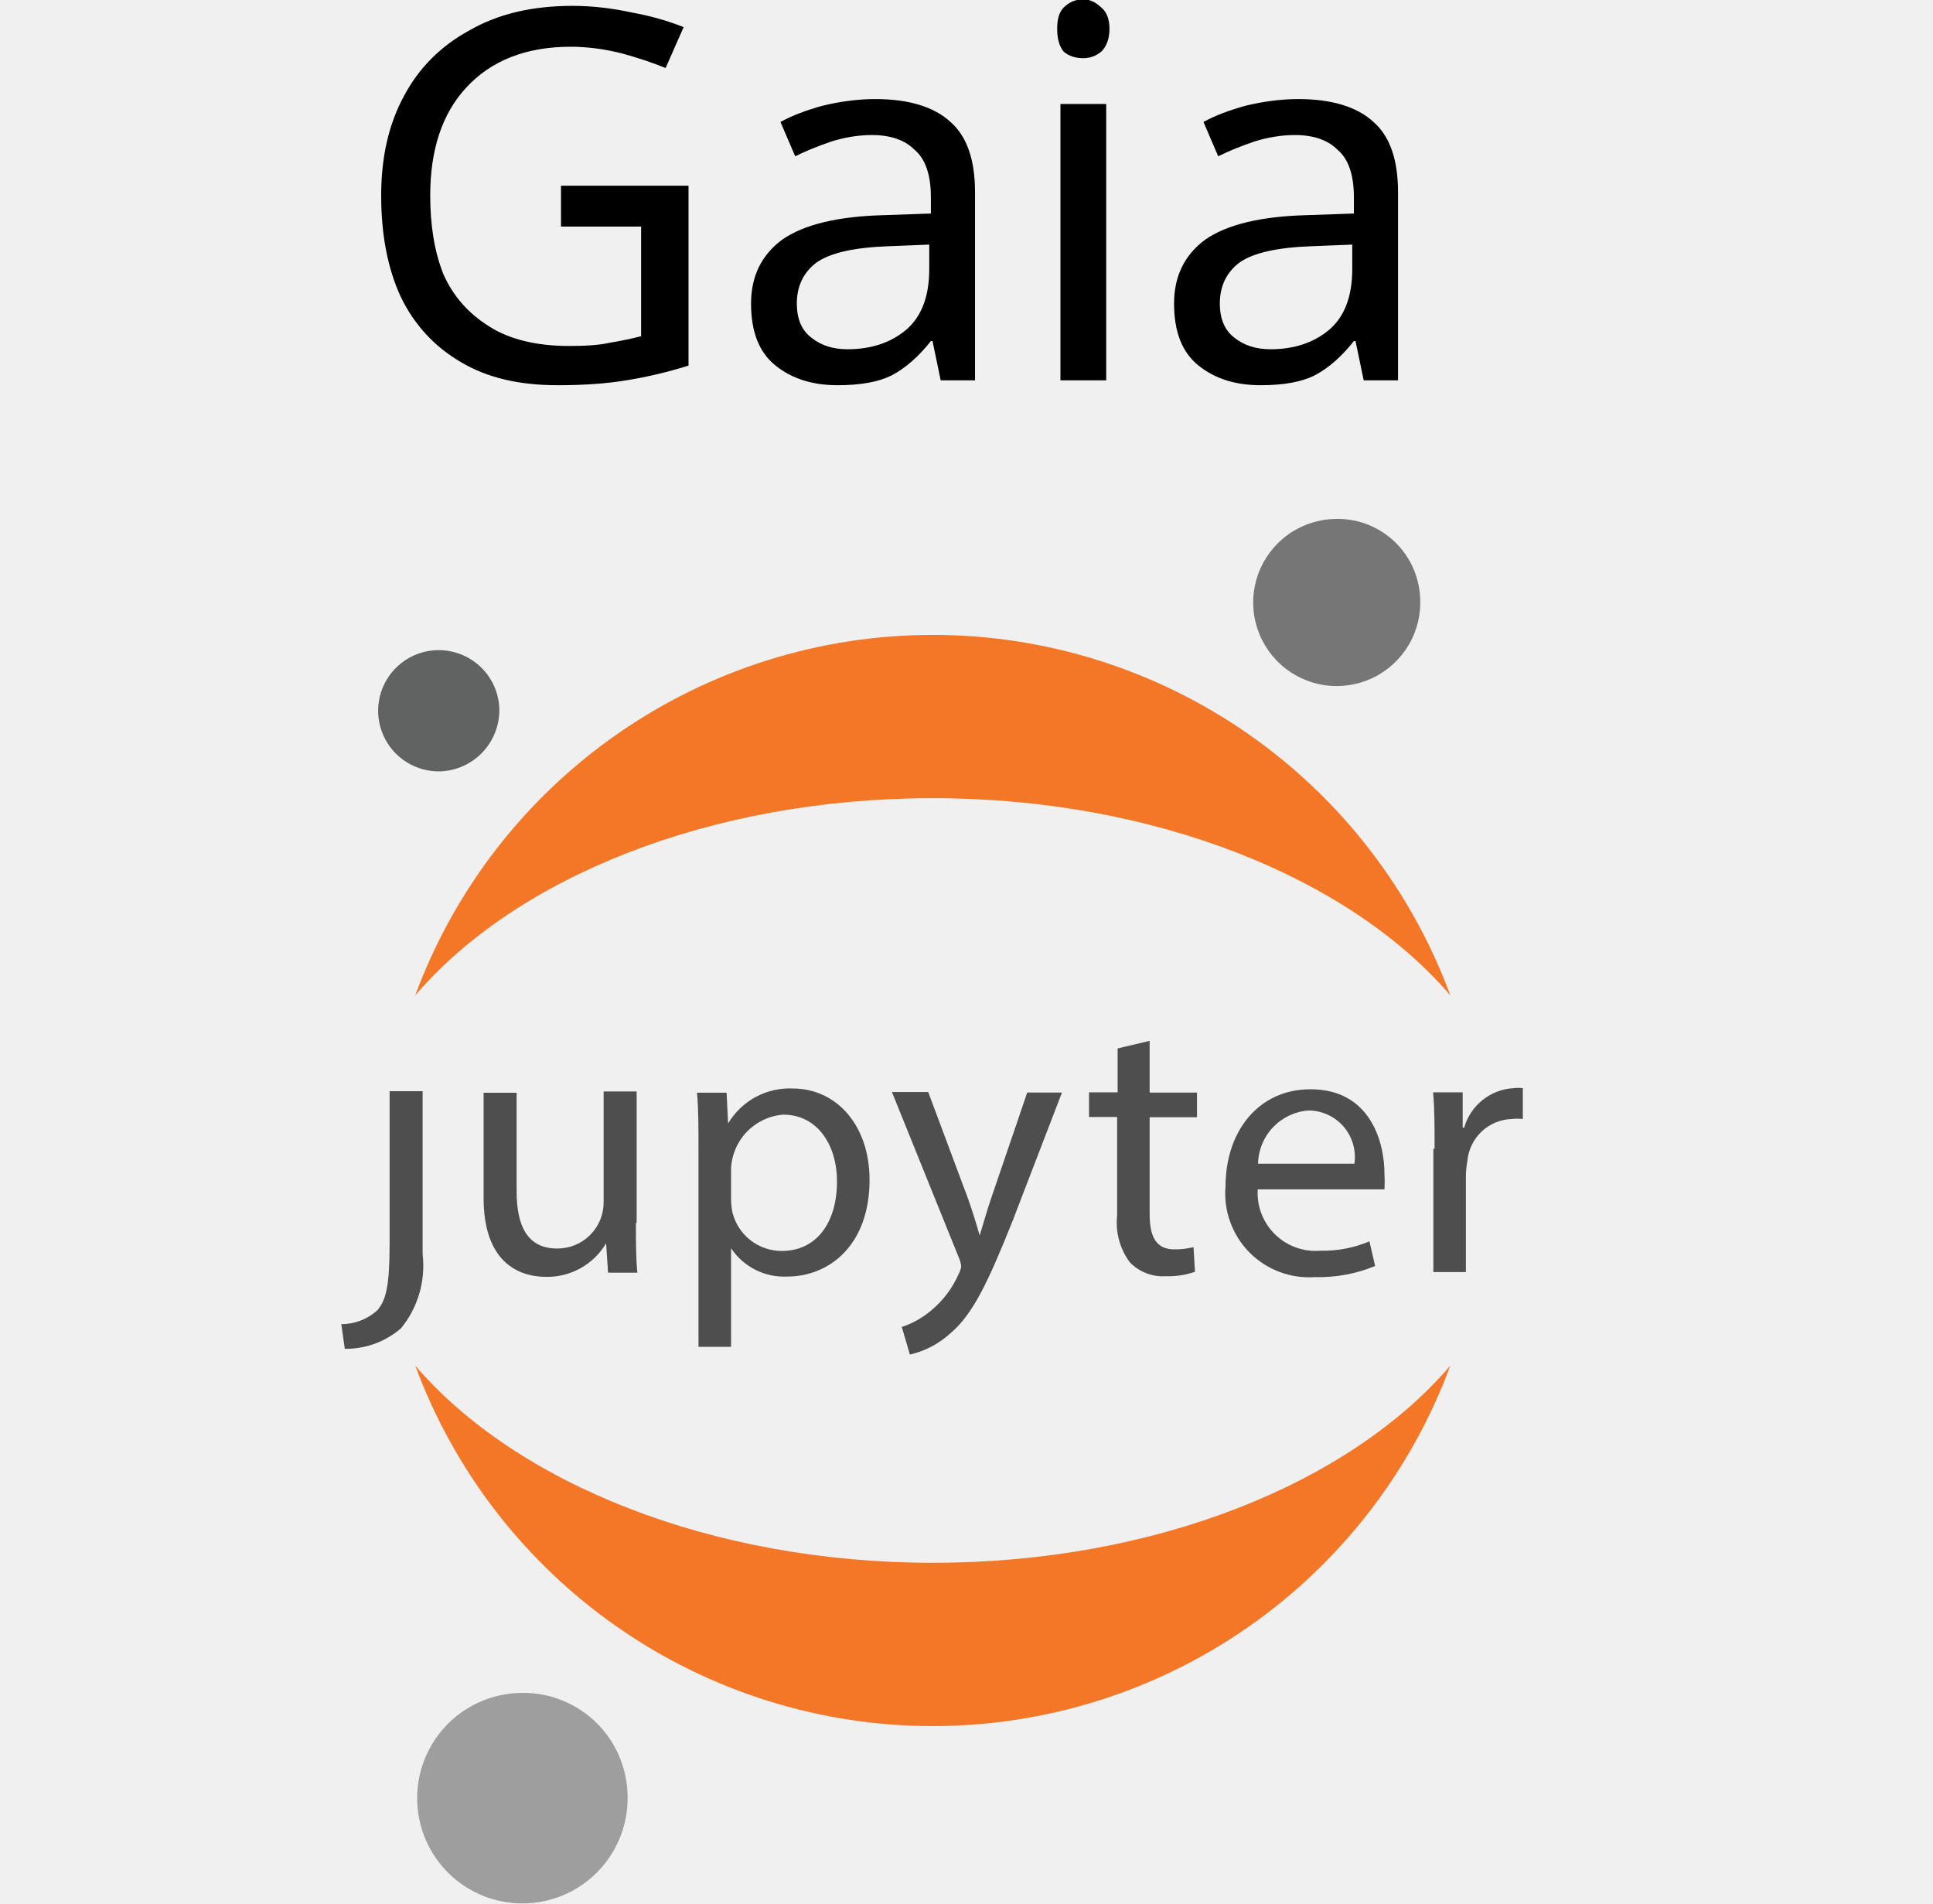
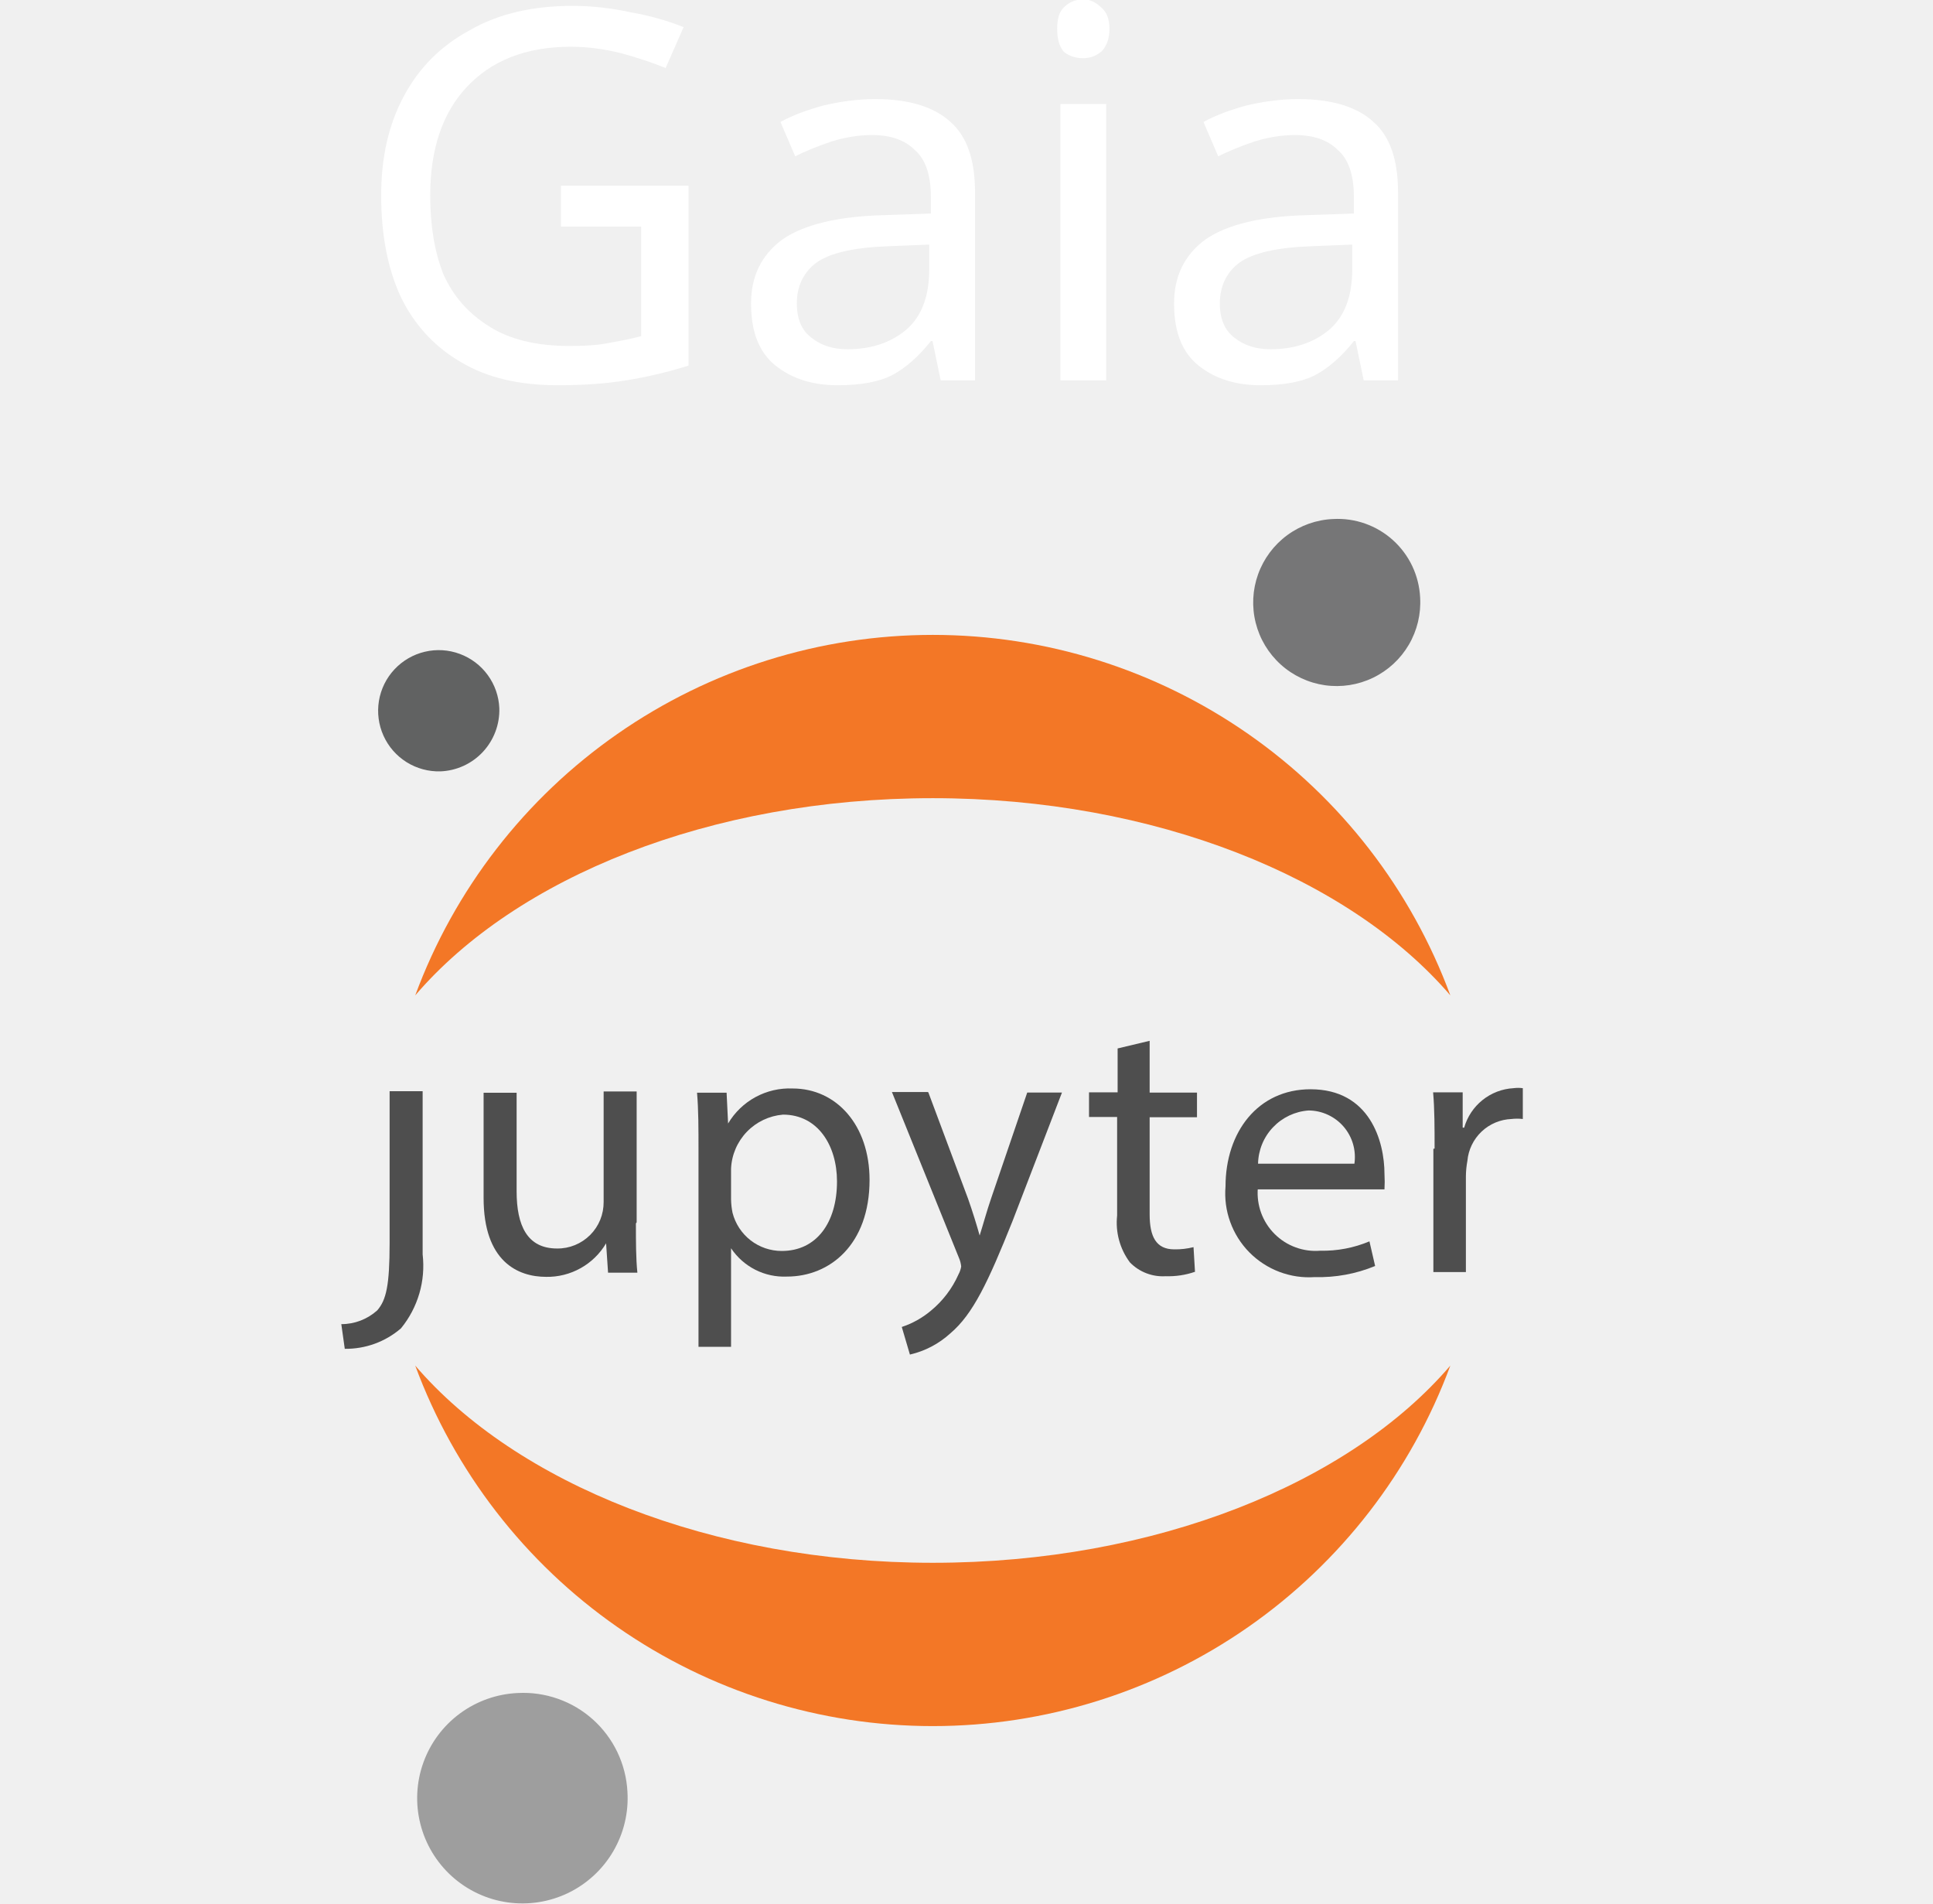
<svg xmlns="http://www.w3.org/2000/svg" xmlns:xlink="http://www.w3.org/1999/xlink" id="svg8" version="1.1" viewBox="0 0 18.475 18.189" height="18.189mm" width="18.475mm">
  <defs id="defs2">
    <path id="path0_fill" d="m 1.745,5.475 c 0,1.558 -0.125,2.065 -0.445,2.439 C 0.943,8.236 0.48,8.414 0,8.413 L 0.125,9.304 C 0.869,9.314 1.591,9.051 2.155,8.565 2.458,8.195 2.683,7.768 2.818,7.309 2.953,6.85 2.993,6.369 2.938,5.894 V 0 h -1.193 v 5.44 z" />
    <path id="path1_fill" d="m 5.502,4.763 c 0,0.668 0,1.264 0.053,1.781 H 4.496 L 4.425,5.484 C 4.203,5.859 3.886,6.169 3.506,6.381 3.126,6.594 2.697,6.702 2.261,6.695 1.229,6.695 0,6.134 0,3.846 V 0.045 H 1.193 V 3.606 c 0,1.238 0.383,2.065 1.46,2.065 C 2.875,5.674 3.095,5.632 3.3,5.548 3.505,5.464 3.691,5.34 3.848,5.184 4.005,5.027 4.129,4.84 4.213,4.635 4.296,4.43 4.338,4.21 4.336,3.989 V 0 h 1.193 v 4.727 z" />
    <path id="path2_fill" d="m 0.053,2.273 c 0,-0.828 0,-1.505 -0.053,-2.119 H 1.068 L 1.122,1.267 C 1.36,0.865 1.702,0.535 2.113,0.312 2.524,0.089 2.988,-0.018 3.454,0.002 c 1.585,0 2.778,1.327 2.778,3.303 0,2.333 -1.433,3.49 -2.982,3.49 C 2.853,6.813 2.459,6.728 2.105,6.549 1.751,6.369 1.449,6.102 1.229,5.772 v 0 3.561 H 0.053 V 2.299 Z M 1.229,4.009 c 0.003,0.162 0.021,0.322 0.053,0.481 0.101,0.395 0.331,0.746 0.653,0.996 0.323,0.25 0.719,0.385 1.127,0.384 1.255,0 1.994,-1.024 1.994,-2.511 0,-1.3 -0.694,-2.413 -1.95,-2.413 C 2.61,0.987 2.145,1.207 1.8,1.566 1.454,1.925 1.251,2.398 1.229,2.896 Z" />
    <path id="path3_fill" d="M 1.318,0.018 2.751,3.855 C 2.902,4.282 3.063,4.799 3.169,5.182 3.294,4.79 3.428,4.291 3.588,3.828 L 4.888,0.018 H 6.143 L 4.362,4.647 C 3.472,6.873 2.929,8.022 2.11,8.716 1.697,9.093 1.194,9.357 0.65,9.482 L 0.356,8.485 C 0.737,8.359 1.09,8.163 1.398,7.906 1.832,7.552 2.177,7.1 2.404,6.588 2.452,6.499 2.486,6.403 2.502,6.303 2.492,6.196 2.465,6.091 2.422,5.992 L 0,0 h 1.3 z" />
    <path id="path4_fill" d="M 2.19,0 V 1.87 H 3.9 v 0.89 H 2.19 v 3.508 c 0,0.801 0.231,1.264 0.89,1.264 C 3.314,7.536 3.548,7.509 3.775,7.452 L 3.828,8.342 C 3.488,8.46 3.129,8.514 2.769,8.502 2.53,8.517 2.292,8.48 2.069,8.394 1.846,8.308 1.644,8.175 1.478,8.004 1.115,7.519 0.95,6.914 1.015,6.312 V 2.751 H 0 V 1.861 H 1.033 V 0.276 Z" />
    <path id="path5_fill" d="M 1.177,3.579 C 1.153,3.881 1.195,4.185 1.299,4.469 1.404,4.753 1.569,5.011 1.783,5.225 1.997,5.44 2.256,5.605 2.54,5.709 2.824,5.814 3.128,5.856 3.43,5.831 4.04,5.845 4.647,5.73 5.21,5.493 l 0.205,0.89 C 4.724,6.668 3.981,6.805 3.234,6.784 2.798,6.814 2.361,6.749 1.953,6.594 1.545,6.439 1.175,6.198 0.869,5.887 0.563,5.576 0.328,5.202 0.18,4.791 0.031,4.381 -0.026,3.943 0.011,3.508 0.011,1.549 1.177,0 3.082,0 c 2.137,0 2.671,1.87 2.671,3.063 0.011,0.184 0.011,0.368 0,0.552 H 1.15 Z M 4.667,2.689 C 4.701,2.451 4.684,2.208 4.617,1.977 4.55,1.746 4.434,1.533 4.277,1.35 4.12,1.168 3.926,1.022 3.707,0.921 3.489,0.82 3.252,0.767 3.011,0.766 2.522,0.801 2.064,1.018 1.726,1.374 1.388,1.729 1.196,2.198 1.186,2.689 Z" />
    <path id="path6_fill" d="m 0.053,2.192 c 0,-0.766 0,-1.424 -0.053,-2.03 H 1.068 V 1.436 H 1.122 C 1.234,1.043 1.466,0.694 1.785,0.439 2.104,0.184 2.494,0.034 2.902,0.011 c 0.112,-0.015 0.226,-0.015 0.338,0 V 1.124 C 3.105,1.108 2.967,1.108 2.831,1.124 2.427,1.14 2.042,1.302 1.749,1.58 1.456,1.859 1.274,2.235 1.238,2.637 1.204,2.82 1.186,3.004 1.184,3.189 V 6.653 H 0.009 V 2.201 Z" />
    <path id="path7_fill" d="M 6.031,2.836 C 6.067,3.434 5.925,4.029 5.622,4.546 5.319,5.063 4.869,5.478 4.329,5.738 3.789,5.999 3.184,6.092 2.591,6.008 1.998,5.923 1.443,5.663 0.998,5.262 0.553,4.861 0.237,4.337 0.091,3.755 -0.055,3.174 -0.025,2.563 0.178,1.999 0.381,1.435 0.747,0.944 1.229,0.589 1.712,0.234 2.289,0.03 2.888,0.005 3.28,-0.017 3.673,0.039 4.044,0.17 4.415,0.301 4.756,0.503 5.048,0.767 5.34,1.03 5.577,1.348 5.746,1.703 5.914,2.058 6.011,2.443 6.031,2.836 Z" />
    <path id="path8_fill" d="M 18.696,7.122 C 10.684,7.122 3.641,4.247 0,0 1.413,3.82 3.962,7.116 7.305,9.444 10.647,11.772 14.623,13.02 18.696,13.02 c 4.073,0 8.049,-1.248 11.392,-3.576 C 33.43,7.116 35.98,3.82 37.392,0 33.76,4.247 26.744,7.122 18.696,7.122 Z" />
    <path id="path9_fill" d="m 18.696,5.897 c 8.013,0 15.055,2.876 18.696,7.122 C 35.98,9.199 33.43,5.903 30.088,3.576 26.745,1.248 22.77,0 18.696,0 14.623,0 10.647,1.248 7.305,3.576 3.962,5.903 1.413,9.199 0,13.02 3.641,8.764 10.648,5.897 18.696,5.897 Z" />
    <path id="path10_fill" d="M 7.596,3.567 C 7.643,4.32 7.464,5.07 7.083,5.722 6.703,6.373 6.136,6.897 5.457,7.226 4.777,7.554 4.015,7.673 3.268,7.567 2.52,7.461 1.822,7.135 1.26,6.631 0.699,6.126 0.3,5.466 0.116,4.734 -0.069,4.002 -0.032,3.232 0.223,2.521 0.477,1.81 0.938,1.192 1.545,0.744 2.153,0.296 2.88,0.039 3.634,0.005 4.128,-0.021 4.622,0.05 5.089,0.215 5.555,0.379 5.985,0.634 6.353,0.965 6.721,1.296 7.02,1.696 7.233,2.142 7.446,2.589 7.57,3.073 7.596,3.567 Z" />
    <path id="path11_fill" d="M 2.251,4.379 C 1.819,4.391 1.393,4.275 1.027,4.046 0.661,3.817 0.371,3.484 0.194,3.091 0.016,2.697 -0.041,2.259 0.029,1.833 0.1,1.407 0.294,1.011 0.589,0.696 0.884,0.38 1.266,0.158 1.686,0.059 2.106,-0.041 2.546,-0.014 2.951,0.137 3.356,0.287 3.708,0.553 3.962,0.903 4.216,1.252 4.361,1.669 4.378,2.1 4.395,2.684 4.181,3.25 3.783,3.677 3.385,4.104 2.834,4.356 2.251,4.379 Z" />
  </defs>
  <g transform="translate(-52.19809,-137.2597)" style="display:none" id="layer1">
    <g transform="translate(-25.43288)" id="g1843">
      <g id="g1240" transform="matrix(0.2645833,0,0,0.2645833,-353.1664,-506.9874)">
        <g id="g1238" style="mix-blend-mode:normal">
          <g id="g1236" style="mix-blend-mode:normal">
            <g id="g1202" style="mix-blend-mode:normal">
              <g id="g1200" style="mix-blend-mode:normal">
                <g id="g1162" style="mix-blend-mode:normal">
                  <g id="g1160" style="mix-blend-mode:normal">
                    <use height="100%" width="100%" y="0" x="0" xlink:href="#path0_fill" transform="translate(1640.54,2474.36)" style="mix-blend-mode:normal;fill:#4e4e4e" id="use1158" />
                  </g>
                </g>
                <g id="g1168" style="mix-blend-mode:normal">
                  <g id="g1166" style="mix-blend-mode:normal">
                    <use height="100%" width="100%" y="0" x="0" xlink:href="#path1_fill" transform="translate(1645.68,2474.37)" style="mix-blend-mode:normal;fill:#4e4e4e" id="use1164" />
                  </g>
                </g>
                <g id="g1174" style="mix-blend-mode:normal">
                  <g id="g1172" style="mix-blend-mode:normal">
                    <use height="100%" width="100%" y="0" x="0" xlink:href="#path2_fill" transform="translate(1653.39,2474.26)" style="mix-blend-mode:normal;fill:#4e4e4e" id="use1170" />
                  </g>
                </g>
                <g id="g1180" style="mix-blend-mode:normal">
                  <g id="g1178" style="mix-blend-mode:normal">
                    <use height="100%" width="100%" y="0" x="0" xlink:href="#path3_fill" transform="translate(1660.43,2474.39)" style="mix-blend-mode:normal;fill:#4e4e4e" id="use1176" />
                  </g>
                </g>
                <g id="g1186" style="mix-blend-mode:normal">
                  <g id="g1184" style="mix-blend-mode:normal">
                    <use height="100%" width="100%" y="0" x="0" xlink:href="#path4_fill" transform="translate(1667.55,2472.54)" style="mix-blend-mode:normal;fill:#4e4e4e" id="use1182" />
                  </g>
                </g>
                <g id="g1192" style="mix-blend-mode:normal">
                  <g id="g1190" style="mix-blend-mode:normal">
                    <use height="100%" width="100%" y="0" x="0" xlink:href="#path5_fill" transform="translate(1672.47,2474.29)" style="mix-blend-mode:normal;fill:#4e4e4e" id="use1188" />
                  </g>
                </g>
                <g id="g1198" style="mix-blend-mode:normal">
                  <g id="g1196" style="mix-blend-mode:normal">
                    <use height="100%" width="100%" y="0" x="0" xlink:href="#path6_fill" transform="translate(1679.98,2474.24)" style="mix-blend-mode:normal;fill:#4e4e4e" id="use1194" />
                  </g>
                </g>
              </g>
            </g>
            <g id="g1234" style="mix-blend-mode:normal">
              <g id="g1208" style="mix-blend-mode:normal">
                <g id="g1206" style="mix-blend-mode:normal">
                  <use height="100%" width="100%" y="0" x="0" xlink:href="#path7_fill" transform="translate(1673.48,2453.69)" style="mix-blend-mode:normal;fill:#767677" id="use1204" />
                </g>
              </g>
              <g id="g1214" style="mix-blend-mode:normal">
                <g id="g1212" style="mix-blend-mode:normal">
                  <use height="100%" width="100%" y="0" x="0" xlink:href="#path8_fill" transform="translate(1643.21,2484.27)" style="mix-blend-mode:normal;fill:#f37726" id="use1210" />
                </g>
              </g>
              <g id="g1220" style="mix-blend-mode:normal">
                <g id="g1218" style="mix-blend-mode:normal">
                  <use height="100%" width="100%" y="0" x="0" xlink:href="#path9_fill" transform="translate(1643.21,2457.88)" style="mix-blend-mode:normal;fill:#f37726" id="use1216" />
                </g>
              </g>
              <g id="g1226" style="mix-blend-mode:normal">
                <g id="g1224" style="mix-blend-mode:normal">
                  <use height="100%" width="100%" y="0" x="0" xlink:href="#path10_fill" transform="translate(1643.28,2496.09)" style="mix-blend-mode:normal;fill:#9e9e9e" id="use1222" />
                </g>
              </g>
              <g id="g1232" style="mix-blend-mode:normal">
                <g id="g1230" style="mix-blend-mode:normal">
                  <use height="100%" width="100%" y="0" x="0" xlink:href="#path11_fill" transform="translate(1641.87,2458.43)" style="mix-blend-mode:normal;fill:#616262" id="use1228" />
                </g>
              </g>
            </g>
          </g>
        </g>
      </g>
      <text id="text1244" y="140.895" x="77.468" style="font-style:normal;font-variant:normal;font-weight:normal;font-stretch:normal;font-size:10.583px;line-height:125%;font-family:'Bitstream Charter';-inkscape-font-specification:'Bitstream Charter';letter-spacing:0px;word-spacing:0px;fill:#000000;fill-opacity:1;stroke:none;stroke-width:0.265px;stroke-linecap:butt;stroke-linejoin:miter;stroke-opacity:1" xml:space="preserve">
        <tspan style="font-size:4.939px;stroke-width:0.265px" y="140.895" x="77.468" id="tspan1242">Herschel</tspan>
      </text>
    </g>
  </g>
  <g transform="translate(-52.19809,-137.2597)" style="display:none" id="layer2">
    <g id="g1797">
      <g transform="matrix(0.2645833,0,0,0.2645833,-378.5993,-506.9874)" id="Canvas">
        <g style="mix-blend-mode:normal" id="g1014">
          <g style="mix-blend-mode:normal" id="g1012">
            <g style="mix-blend-mode:normal" id="Group">
              <g style="mix-blend-mode:normal" id="g">
                <g style="mix-blend-mode:normal" id="path">
                  <g style="mix-blend-mode:normal" id="path9 fill">
                    <use id="use949" style="mix-blend-mode:normal;fill:#4e4e4e" transform="translate(1640.54,2474.36)" xlink:href="#path0_fill" x="0" y="0" width="100%" height="100%" />
                  </g>
                </g>
                <g style="mix-blend-mode:normal" id="g956">
                  <g style="mix-blend-mode:normal" id="path10 fill">
                    <use id="use953" style="mix-blend-mode:normal;fill:#4e4e4e" transform="translate(1645.68,2474.37)" xlink:href="#path1_fill" x="0" y="0" width="100%" height="100%" />
                  </g>
                </g>
                <g style="mix-blend-mode:normal" id="g961">
                  <g style="mix-blend-mode:normal" id="path11 fill">
                    <use id="use958" style="mix-blend-mode:normal;fill:#4e4e4e" transform="translate(1653.39,2474.26)" xlink:href="#path2_fill" x="0" y="0" width="100%" height="100%" />
                  </g>
                </g>
                <g style="mix-blend-mode:normal" id="g966">
                  <g style="mix-blend-mode:normal" id="path12 fill">
                    <use id="use963" style="mix-blend-mode:normal;fill:#4e4e4e" transform="translate(1660.43,2474.39)" xlink:href="#path3_fill" x="0" y="0" width="100%" height="100%" />
                  </g>
                </g>
                <g style="mix-blend-mode:normal" id="g971">
                  <g style="mix-blend-mode:normal" id="path13 fill">
                    <use id="use968" style="mix-blend-mode:normal;fill:#4e4e4e" transform="translate(1667.55,2472.54)" xlink:href="#path4_fill" x="0" y="0" width="100%" height="100%" />
                  </g>
                </g>
                <g style="mix-blend-mode:normal" id="g976">
                  <g style="mix-blend-mode:normal" id="path14 fill">
                    <use id="use973" style="mix-blend-mode:normal;fill:#4e4e4e" transform="translate(1672.47,2474.29)" xlink:href="#path5_fill" x="0" y="0" width="100%" height="100%" />
                  </g>
                </g>
                <g style="mix-blend-mode:normal" id="g981">
                  <g style="mix-blend-mode:normal" id="path15 fill">
                    <use id="use978" style="mix-blend-mode:normal;fill:#4e4e4e" transform="translate(1679.98,2474.24)" xlink:href="#path6_fill" x="0" y="0" width="100%" height="100%" />
                  </g>
                </g>
              </g>
            </g>
            <g style="mix-blend-mode:normal" id="g1010">
              <g style="mix-blend-mode:normal" id="g988">
                <g style="mix-blend-mode:normal" id="path16 fill">
                  <use id="use985" style="mix-blend-mode:normal;fill:#767677" transform="translate(1673.48,2453.69)" xlink:href="#path7_fill" x="0" y="0" width="100%" height="100%" />
                </g>
              </g>
              <g style="mix-blend-mode:normal" id="g993">
                <g style="mix-blend-mode:normal" id="path17 fill">
                  <use id="use990" style="mix-blend-mode:normal;fill:#f37726" transform="translate(1643.21,2484.27)" xlink:href="#path8_fill" x="0" y="0" width="100%" height="100%" />
                </g>
              </g>
              <g style="mix-blend-mode:normal" id="g998">
                <g style="mix-blend-mode:normal" id="path18 fill">
                  <use id="use995" style="mix-blend-mode:normal;fill:#f37726" transform="translate(1643.21,2457.88)" xlink:href="#path9_fill" x="0" y="0" width="100%" height="100%" />
                </g>
              </g>
              <g style="mix-blend-mode:normal" id="g1003">
                <g style="mix-blend-mode:normal" id="path19 fill">
                  <use id="use1000" style="mix-blend-mode:normal;fill:#9e9e9e" transform="translate(1643.28,2496.09)" xlink:href="#path10_fill" x="0" y="0" width="100%" height="100%" />
                </g>
              </g>
              <g style="mix-blend-mode:normal" id="g1008">
                <g style="mix-blend-mode:normal" id="path20 fill">
                  <use id="use1005" style="mix-blend-mode:normal;fill:#616262" transform="translate(1641.87,2458.43)" xlink:href="#path11_fill" x="0" y="0" width="100%" height="100%" />
                </g>
              </g>
            </g>
          </g>
        </g>
      </g>
      <text xml:space="preserve" style="font-style:normal;font-variant:normal;font-weight:normal;font-stretch:normal;font-size:10.583px;line-height:125%;font-family:'Bitstream Charter';-inkscape-font-specification:'Bitstream Charter';letter-spacing:0px;word-spacing:0px;fill:#000000;fill-opacity:1;stroke:none;stroke-width:0.265px;stroke-linecap:butt;stroke-linejoin:miter;stroke-opacity:1" x="54.081" y="140.895" id="text1093">
        <tspan id="tspan1091" x="54.081" y="140.895" style="font-size:4.939px;stroke-width:0.265px">JWST</tspan>
      </text>
    </g>
  </g>
  <g transform="translate(-52.19809,-137.2597)" style="display:inline" id="layer3">
    <g transform="translate(-50.86577,0.29234)" id="g1889">
      <g id="g1328" transform="matrix(0.2645833,0,0,0.2645833,-327.7335,-507.2797)">
        <g id="g1326" style="mix-blend-mode:normal">
          <g id="g1324" style="mix-blend-mode:normal">
            <g id="g1290" style="mix-blend-mode:normal">
              <g id="g1288" style="mix-blend-mode:normal">
                <g id="g1250" style="mix-blend-mode:normal">
                  <g id="g1248" style="mix-blend-mode:normal">
                    <use height="100%" width="100%" y="0" x="0" xlink:href="#path0_fill" transform="translate(1640.54,2474.36)" style="mix-blend-mode:normal;fill:#4e4e4e" id="use1246" />
                  </g>
                </g>
                <g id="g1256" style="mix-blend-mode:normal">
                  <g id="g1254" style="mix-blend-mode:normal">
                    <use height="100%" width="100%" y="0" x="0" xlink:href="#path1_fill" transform="translate(1645.68,2474.37)" style="mix-blend-mode:normal;fill:#4e4e4e" id="use1252" />
                  </g>
                </g>
                <g id="g1262" style="mix-blend-mode:normal">
                  <g id="g1260" style="mix-blend-mode:normal">
                    <use height="100%" width="100%" y="0" x="0" xlink:href="#path2_fill" transform="translate(1653.39,2474.26)" style="mix-blend-mode:normal;fill:#4e4e4e" id="use1258" />
                  </g>
                </g>
                <g id="g1268" style="mix-blend-mode:normal">
                  <g id="g1266" style="mix-blend-mode:normal">
                    <use height="100%" width="100%" y="0" x="0" xlink:href="#path3_fill" transform="translate(1660.43,2474.39)" style="mix-blend-mode:normal;fill:#4e4e4e" id="use1264" />
                  </g>
                </g>
                <g id="g1274" style="mix-blend-mode:normal">
                  <g id="g1272" style="mix-blend-mode:normal">
                    <use height="100%" width="100%" y="0" x="0" xlink:href="#path4_fill" transform="translate(1667.55,2472.54)" style="mix-blend-mode:normal;fill:#4e4e4e" id="use1270" />
                  </g>
                </g>
                <g id="g1280" style="mix-blend-mode:normal">
                  <g id="g1278" style="mix-blend-mode:normal">
                    <use height="100%" width="100%" y="0" x="0" xlink:href="#path5_fill" transform="translate(1672.47,2474.29)" style="mix-blend-mode:normal;fill:#4e4e4e" id="use1276" />
                  </g>
                </g>
                <g id="g1286" style="mix-blend-mode:normal">
                  <g id="g1284" style="mix-blend-mode:normal">
                    <use height="100%" width="100%" y="0" x="0" xlink:href="#path6_fill" transform="translate(1679.98,2474.24)" style="mix-blend-mode:normal;fill:#4e4e4e" id="use1282" />
                  </g>
                </g>
              </g>
            </g>
            <g id="g1322" style="mix-blend-mode:normal">
              <g id="g1296" style="mix-blend-mode:normal">
                <g id="g1294" style="mix-blend-mode:normal">
                  <use height="100%" width="100%" y="0" x="0" xlink:href="#path7_fill" transform="translate(1673.48,2453.69)" style="mix-blend-mode:normal;fill:#767677" id="use1292" />
                </g>
              </g>
              <g id="g1302" style="mix-blend-mode:normal">
                <g id="g1300" style="mix-blend-mode:normal">
                  <use height="100%" width="100%" y="0" x="0" xlink:href="#path8_fill" transform="translate(1643.21,2484.27)" style="mix-blend-mode:normal;fill:#f37726" id="use1298" />
                </g>
              </g>
              <g id="g1308" style="mix-blend-mode:normal">
                <g id="g1306" style="mix-blend-mode:normal">
                  <use height="100%" width="100%" y="0" x="0" xlink:href="#path9_fill" transform="translate(1643.21,2457.88)" style="mix-blend-mode:normal;fill:#f37726" id="use1304" />
                </g>
              </g>
              <g id="g1314" style="mix-blend-mode:normal">
                <g id="g1312" style="mix-blend-mode:normal">
                  <use height="100%" width="100%" y="0" x="0" xlink:href="#path10_fill" transform="translate(1643.28,2496.09)" style="mix-blend-mode:normal;fill:#9e9e9e" id="use1310" />
                </g>
              </g>
              <g id="g1320" style="mix-blend-mode:normal">
                <g id="g1318" style="mix-blend-mode:normal">
                  <use height="100%" width="100%" y="0" x="0" xlink:href="#path11_fill" transform="translate(1641.87,2458.43)" style="mix-blend-mode:normal;fill:#616262" id="use1316" />
                </g>
              </g>
            </g>
          </g>
        </g>
      </g>
-       <text id="text1332" y="140.602" x="106.409" style="font-style:normal;font-variant:normal;font-weight:normal;font-stretch:normal;font-size:10.583px;line-height:125%;font-family:'Bitstream Charter';-inkscape-font-specification:'Bitstream Charter';letter-spacing:0px;word-spacing:0px;fill:#000000;fill-opacity:1;stroke:none;stroke-width:0.265px;stroke-linecap:butt;stroke-linejoin:miter;stroke-opacity:1" xml:space="preserve">
+       <text id="text1332" y="140.602" x="106.409" style="font-style:normal;font-variant:normal;font-weight:normal;font-stretch:normal;font-size:10.583px;line-height:125%;font-family:'Bitstream Charter';-inkscape-font-specification:'Bitstream Charter';letter-spacing:0px;word-spacing:0px;fill:#FFFFFF;fill-opacity:1;stroke:none;stroke-width:0.265px;stroke-linecap:butt;stroke-linejoin:miter;stroke-opacity:1" xml:space="preserve">
        <tspan style="font-size:4.939px;stroke-width:0.265px" y="140.602" x="106.409" id="tspan1330">Gaia</tspan>
      </text>
    </g>
  </g>
</svg>
